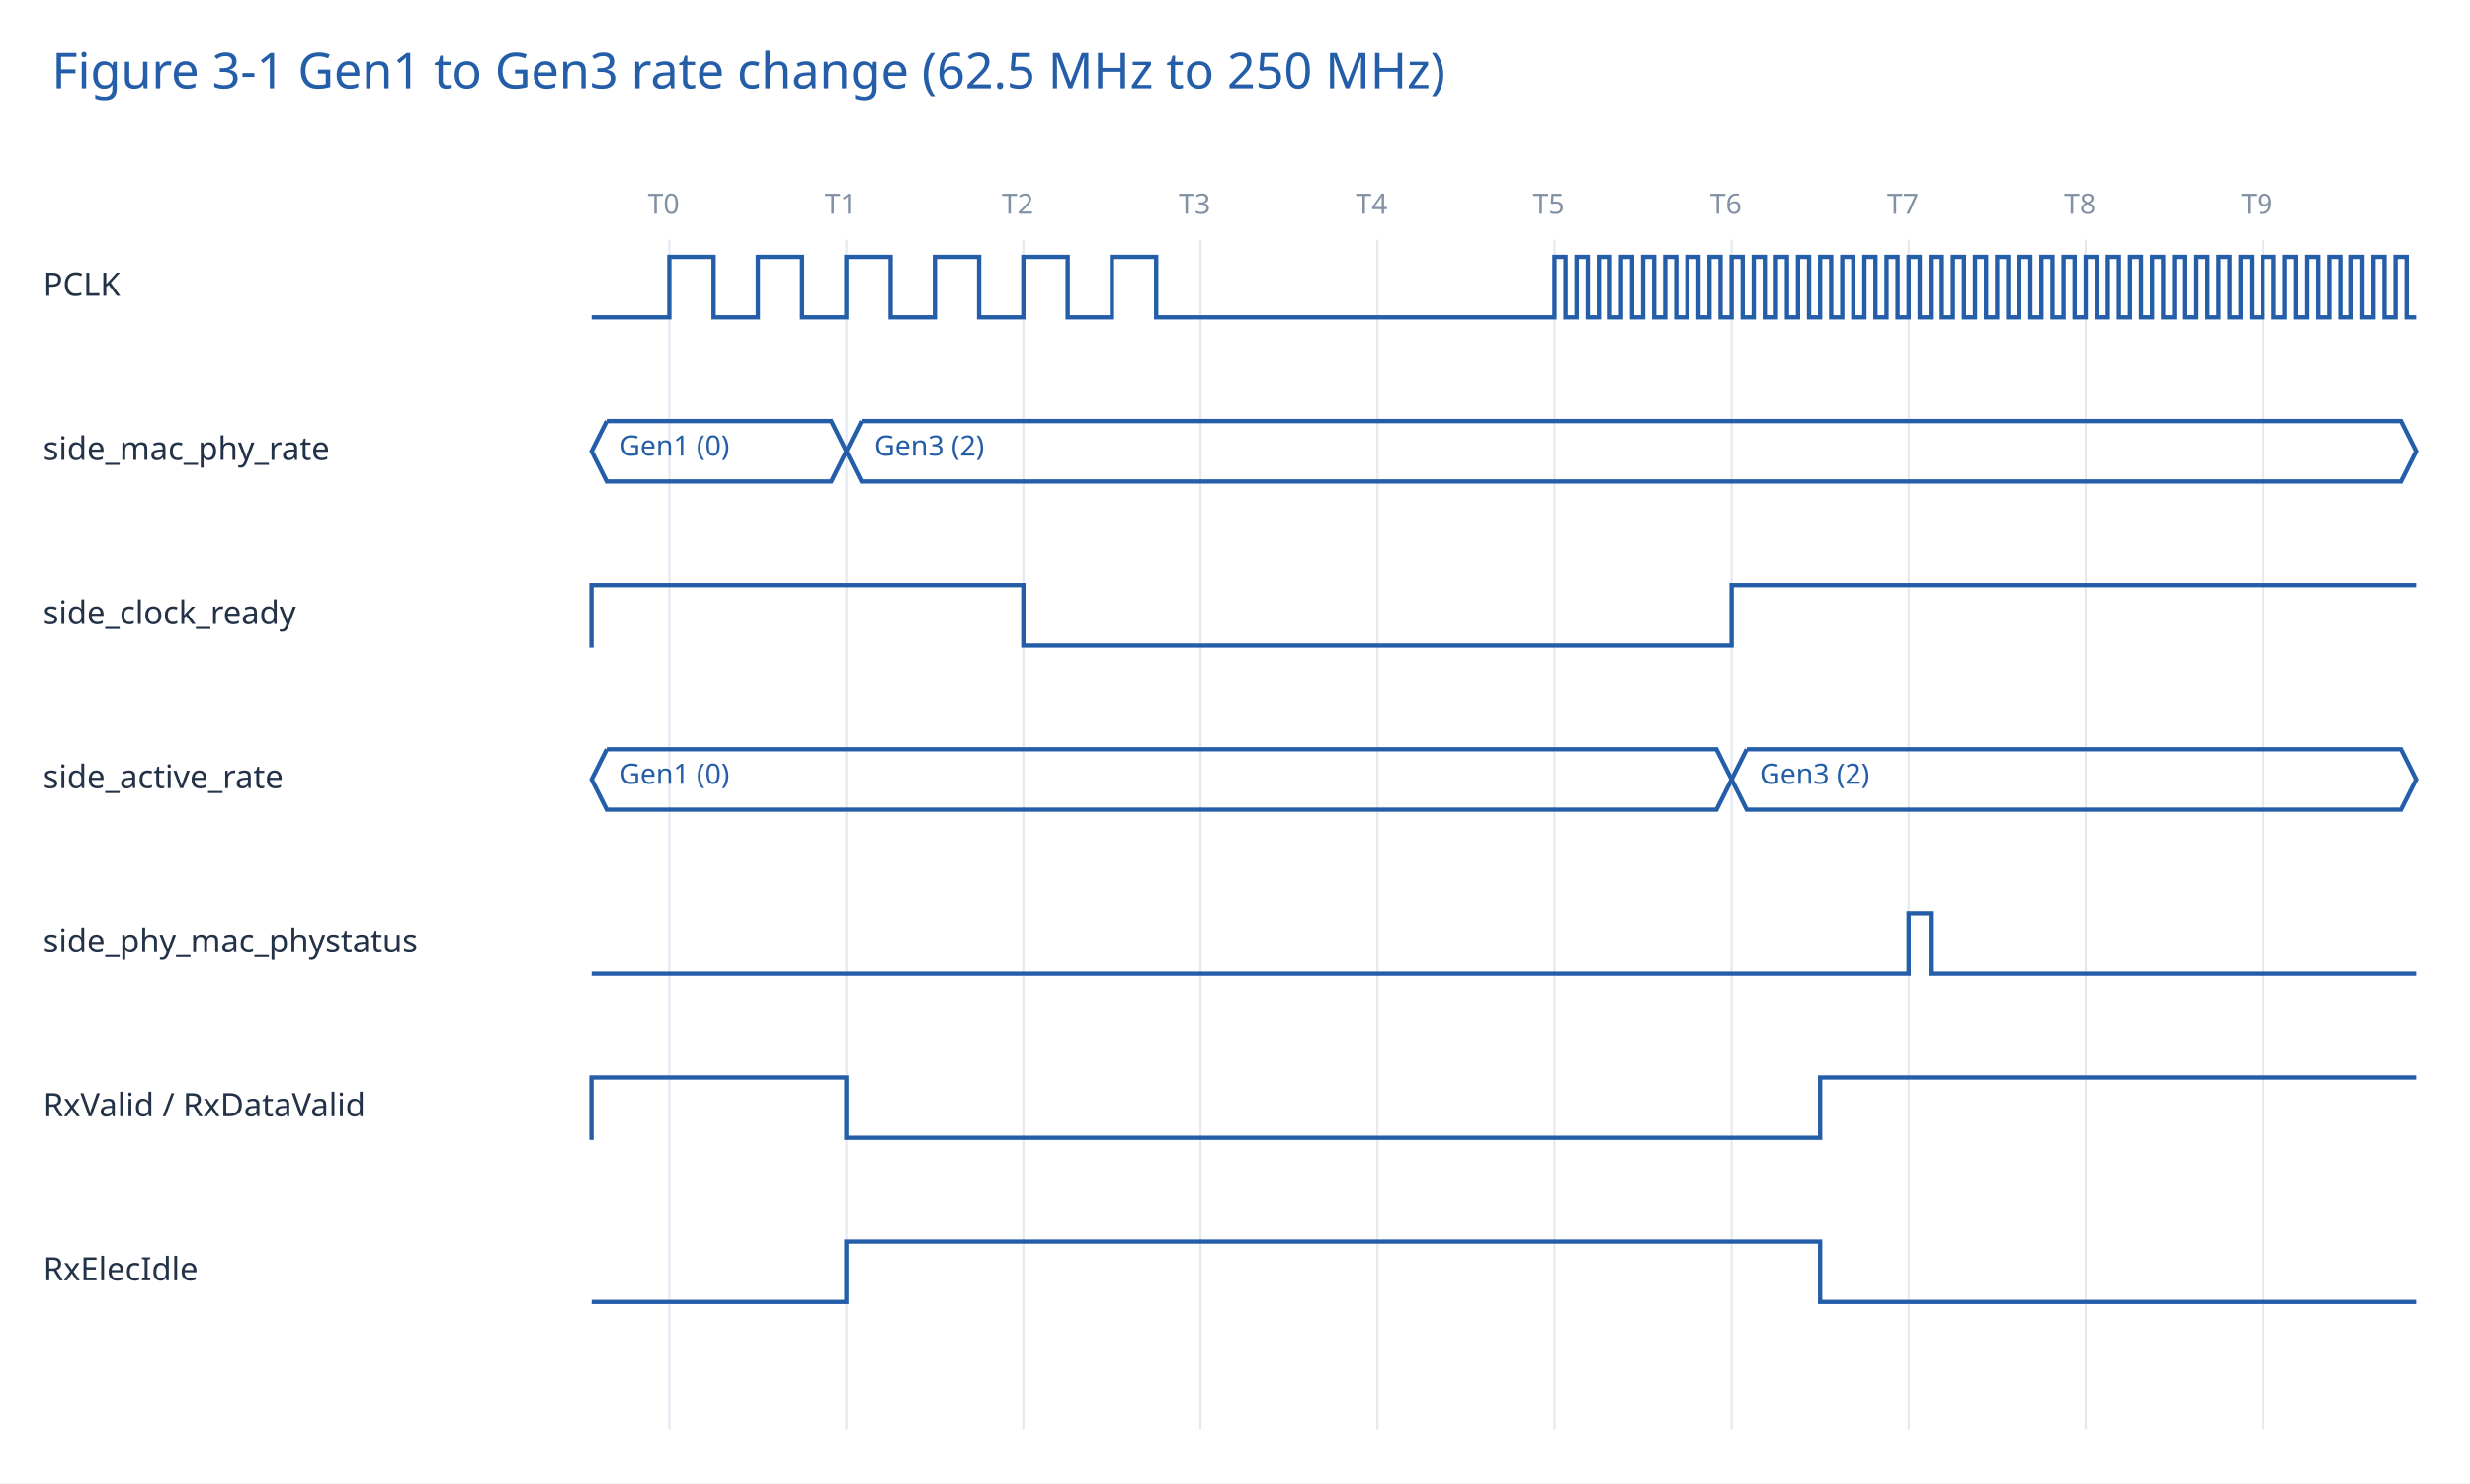
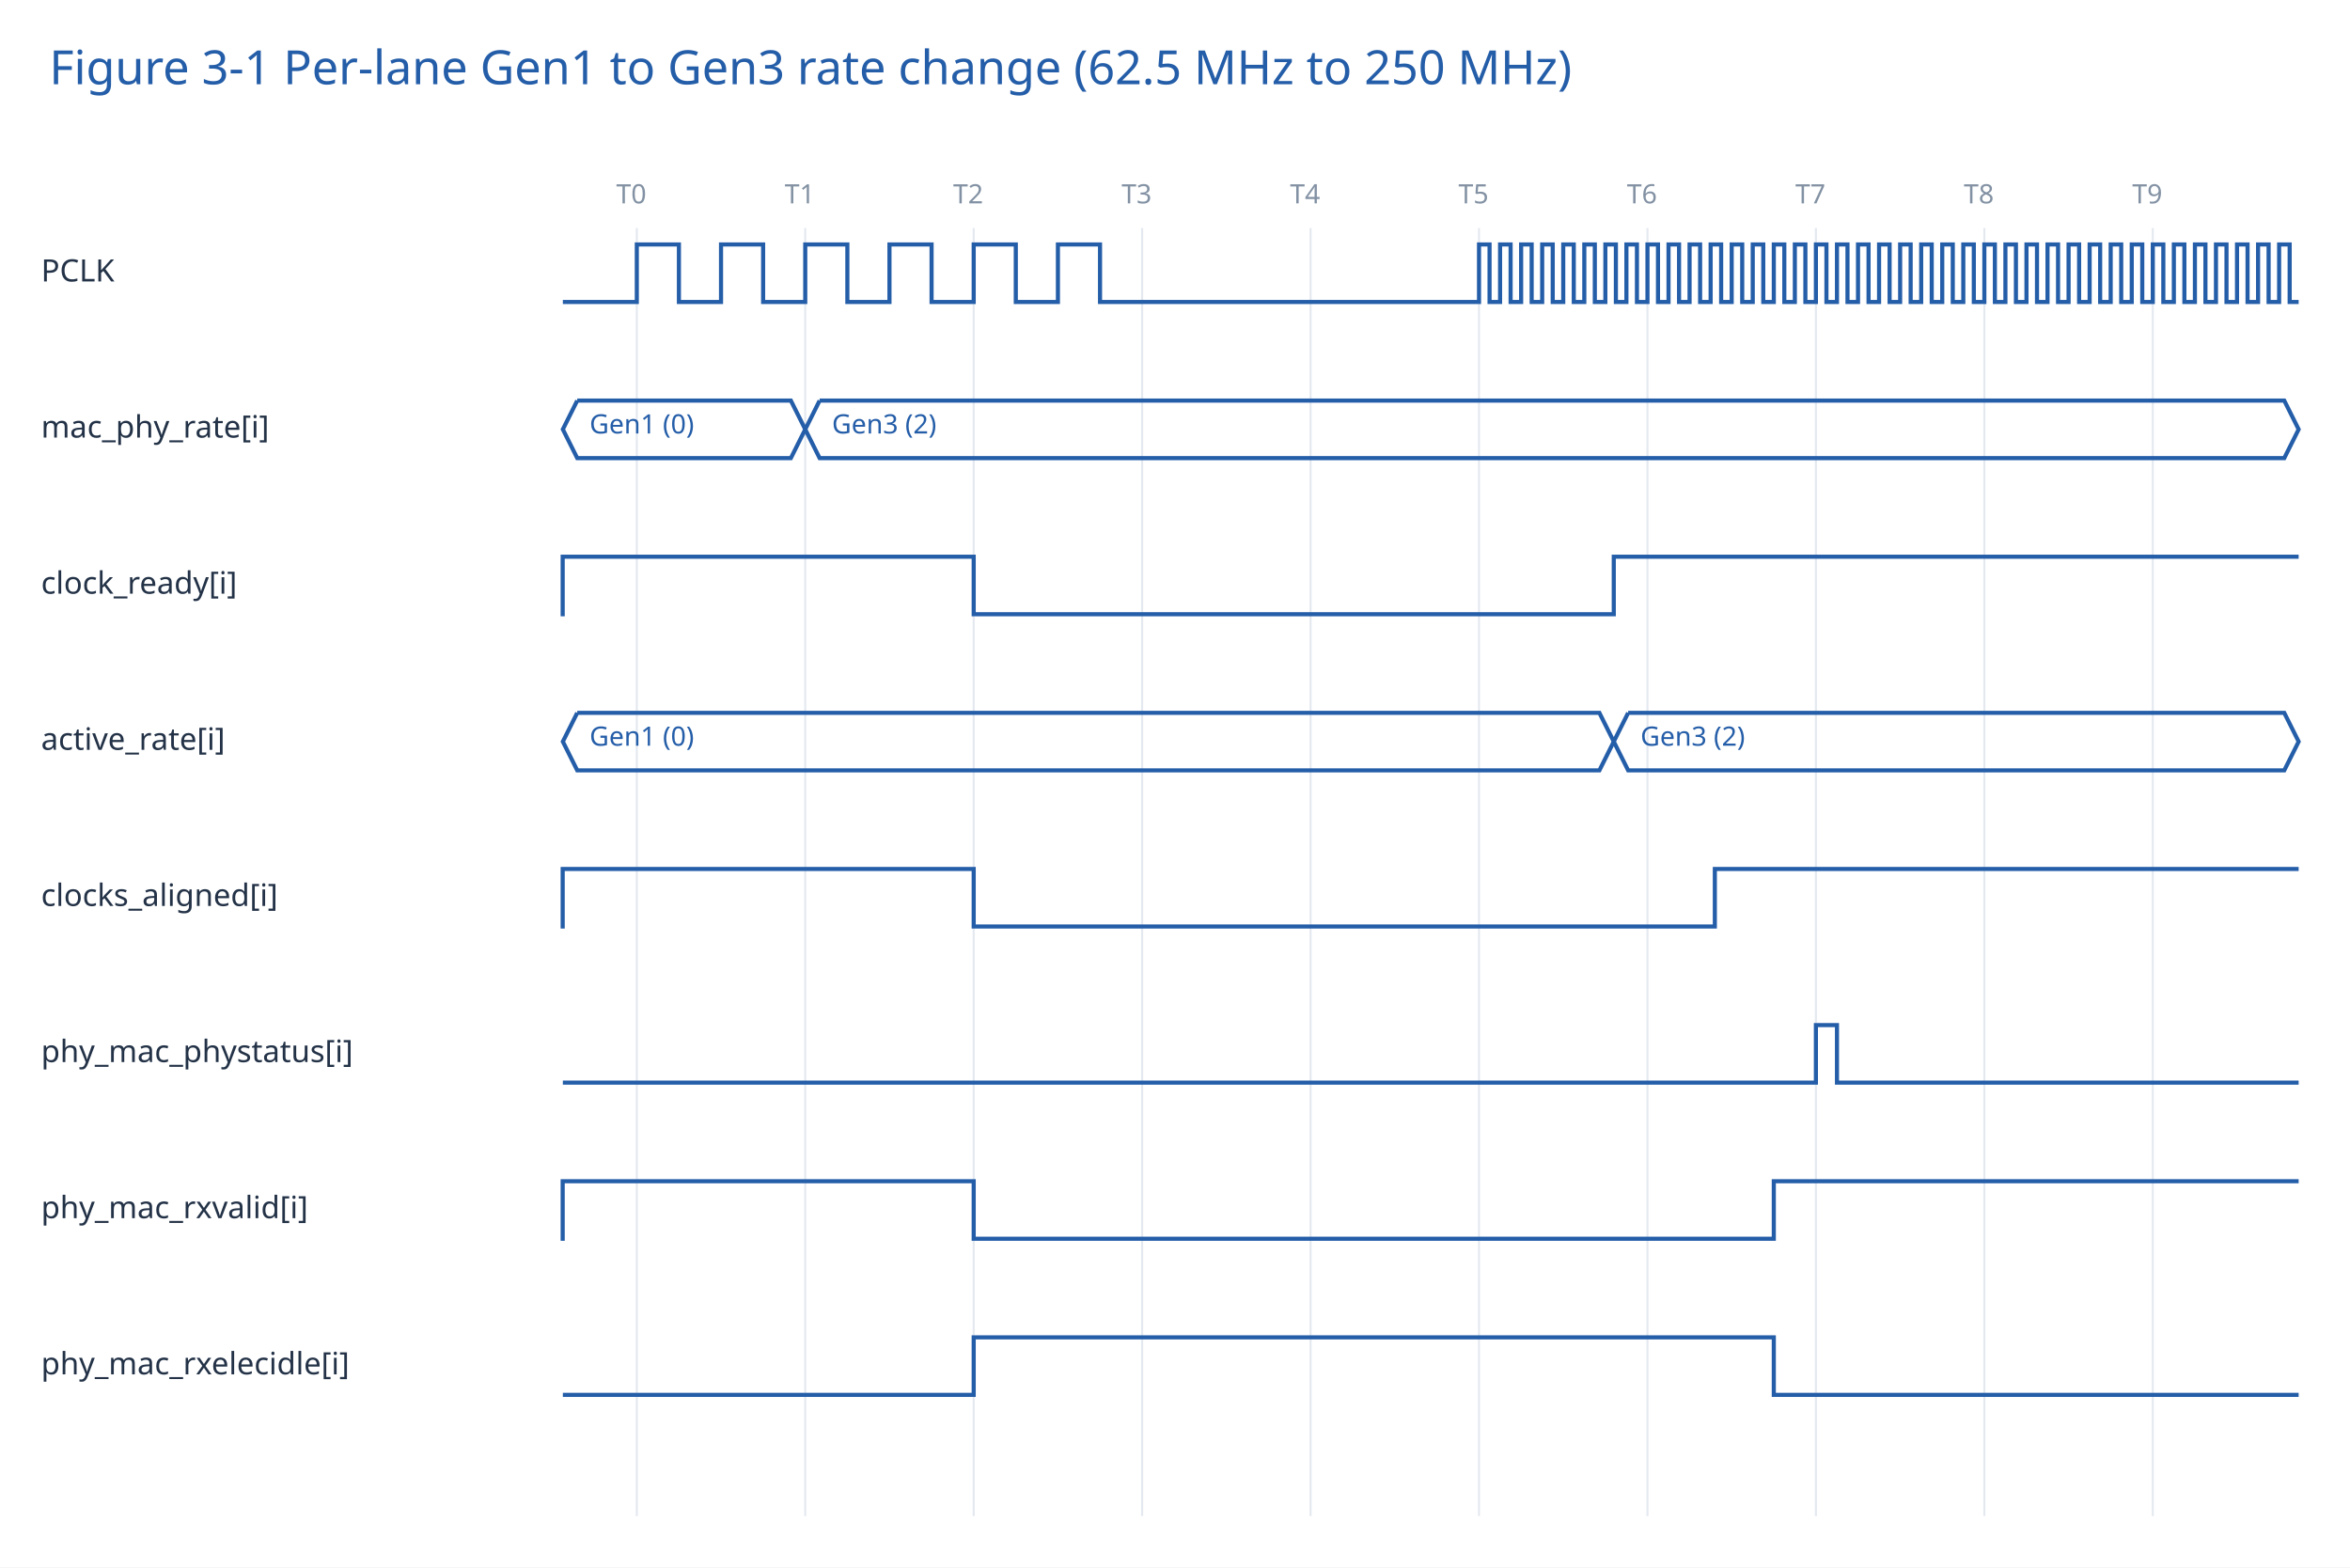
- <svg xmlns="http://www.w3.org/2000/svg" width="1144" height="687" viewBox="0 0 1144 687">
+ <svg xmlns="http://www.w3.org/2000/svg" width="1144" height="763" viewBox="0 0 1144 763">
  <rect width="100%" height="100%" fill="white" />
-   <text x="24" y="41" font-family="Microsoft YaHei, sans-serif" font-size="23" fill="#245da8">Figure 3-1  Gen1 to Gen3 rate change (62.5 MHz to 250 MHz)</text>
+   <text x="24" y="41" font-family="Microsoft YaHei, sans-serif" font-size="23" fill="#245da8">Figure 3-1  Per-lane Gen1 to Gen3 rate change (62.5 MHz to 250 MHz)</text>
  <text x="300" y="99" font-family="Microsoft YaHei, sans-serif" font-size="13" fill="#8291a3">T0</text>
-   <polyline points="310,111 310,662" fill="none" stroke="#e4e9f0" stroke-width="1" />
+   <polyline points="310,111 310,738" fill="none" stroke="#e4e9f0" stroke-width="1" />
  <text x="382" y="99" font-family="Microsoft YaHei, sans-serif" font-size="13" fill="#8291a3">T1</text>
-   <polyline points="392,111 392,662" fill="none" stroke="#e4e9f0" stroke-width="1" />
+   <polyline points="392,111 392,738" fill="none" stroke="#e4e9f0" stroke-width="1" />
  <text x="464" y="99" font-family="Microsoft YaHei, sans-serif" font-size="13" fill="#8291a3">T2</text>
-   <polyline points="474,111 474,662" fill="none" stroke="#e4e9f0" stroke-width="1" />
+   <polyline points="474,111 474,738" fill="none" stroke="#e4e9f0" stroke-width="1" />
  <text x="546" y="99" font-family="Microsoft YaHei, sans-serif" font-size="13" fill="#8291a3">T3</text>
-   <polyline points="556,111 556,662" fill="none" stroke="#e4e9f0" stroke-width="1" />
+   <polyline points="556,111 556,738" fill="none" stroke="#e4e9f0" stroke-width="1" />
  <text x="628" y="99" font-family="Microsoft YaHei, sans-serif" font-size="13" fill="#8291a3">T4</text>
-   <polyline points="638,111 638,662" fill="none" stroke="#e4e9f0" stroke-width="1" />
+   <polyline points="638,111 638,738" fill="none" stroke="#e4e9f0" stroke-width="1" />
  <text x="710" y="99" font-family="Microsoft YaHei, sans-serif" font-size="13" fill="#8291a3">T5</text>
-   <polyline points="720,111 720,662" fill="none" stroke="#e4e9f0" stroke-width="1" />
+   <polyline points="720,111 720,738" fill="none" stroke="#e4e9f0" stroke-width="1" />
  <text x="792" y="99" font-family="Microsoft YaHei, sans-serif" font-size="13" fill="#8291a3">T6</text>
-   <polyline points="802,111 802,662" fill="none" stroke="#e4e9f0" stroke-width="1" />
+   <polyline points="802,111 802,738" fill="none" stroke="#e4e9f0" stroke-width="1" />
  <text x="874" y="99" font-family="Microsoft YaHei, sans-serif" font-size="13" fill="#8291a3">T7</text>
-   <polyline points="884,111 884,662" fill="none" stroke="#e4e9f0" stroke-width="1" />
+   <polyline points="884,111 884,738" fill="none" stroke="#e4e9f0" stroke-width="1" />
  <text x="956" y="99" font-family="Microsoft YaHei, sans-serif" font-size="13" fill="#8291a3">T8</text>
-   <polyline points="966,111 966,662" fill="none" stroke="#e4e9f0" stroke-width="1" />
+   <polyline points="966,111 966,738" fill="none" stroke="#e4e9f0" stroke-width="1" />
  <text x="1038" y="99" font-family="Microsoft YaHei, sans-serif" font-size="13" fill="#8291a3">T9</text>
-   <polyline points="1048,111 1048,662" fill="none" stroke="#e4e9f0" stroke-width="1" />
+   <polyline points="1048,111 1048,738" fill="none" stroke="#e4e9f0" stroke-width="1" />
  <text x="20" y="137" font-family="Microsoft YaHei, sans-serif" font-size="15" fill="#233247">PCLK</text>
  <polyline points="274,147 310.0,147 310.0,119 330.5,119 330.5,147 351.0,147 351.0,119 371.5,119 371.5,147 392.0,147 392.0,119 412.5,119 412.5,147 433.0,147 433.0,119 453.5,119 453.5,147 474.0,147 474.0,119 494.5,119 494.5,147 515.0,147 515.0,119 535.5,119 535.5,147 720.0,147 720.0,119 725.125,119 725.125,147 730.25,147 730.25,119 735.375,119 735.375,147 740.5,147 740.5,119 745.625,119 745.625,147 750.75,147 750.75,119 755.875,119 755.875,147 761.0,147 761.0,119 766.125,119 766.125,147 771.25,147 771.25,119 776.375,119 776.375,147 781.5,147 781.5,119 786.625,119 786.625,147 791.75,147 791.75,119 796.875,119 796.875,147 802.0,147 802.0,119 807.125,119 807.125,147 812.25,147 812.25,119 817.375,119 817.375,147 822.5,147 822.5,119 827.625,119 827.625,147 832.75,147 832.75,119 837.875,119 837.875,147 843.0,147 843.0,119 848.125,119 848.125,147 853.25,147 853.25,119 858.375,119 858.375,147 863.5,147 863.5,119 868.625,119 868.625,147 873.75,147 873.75,119 878.875,119 878.875,147 884.0,147 884.0,119 889.125,119 889.125,147 894.25,147 894.25,119 899.375,119 899.375,147 904.5,147 904.5,119 909.625,119 909.625,147 914.75,147 914.75,119 919.875,119 919.875,147 925.0,147 925.0,119 930.125,119 930.125,147 935.25,147 935.25,119 940.375,119 940.375,147 945.5,147 945.5,119 950.625,119 950.625,147 955.75,147 955.75,119 960.875,119 960.875,147 966.0,147 966.0,119 971.125,119 971.125,147 976.25,147 976.25,119 981.375,119 981.375,147 986.5,147 986.5,119 991.625,119 991.625,147 996.75,147 996.75,119 1001.875,119 1001.875,147 1007.0,147 1007.0,119 1012.125,119 1012.125,147 1017.25,147 1017.25,119 1022.375,119 1022.375,147 1027.5,147 1027.5,119 1032.625,119 1032.625,147 1037.75,147 1037.75,119 1042.875,119 1042.875,147 1048.0,147 1048.0,119 1053.125,119 1053.125,147 1058.25,147 1058.25,119 1063.375,119 1063.375,147 1068.5,147 1068.5,119 1073.625,119 1073.625,147 1078.75,147 1078.75,119 1083.875,119 1083.875,147 1089.0,147 1089.0,119 1094.125,119 1094.125,147 1099.25,147 1099.25,119 1104.375,119 1104.375,147 1109.5,147 1109.5,119 1114.625,119 1114.625,147 1119,147" fill="none" stroke="#245da8" stroke-width="2" />
-   <text x="20" y="213" font-family="Microsoft YaHei, sans-serif" font-size="15" fill="#233247">side_mac_phy_rate</text>
+   <text x="20" y="213" font-family="Microsoft YaHei, sans-serif" font-size="15" fill="#233247">mac_phy_rate[i]</text>
  <polyline points="281,195 385,195 392,209 385,223 281,223 274,209 281,195" fill="none" stroke="#245da8" stroke-width="2" />
  <text x="287" y="211" font-family="Microsoft YaHei, sans-serif" font-size="13" fill="#245da8">Gen1 (0)</text>
  <polyline points="399,195 1112,195 1119,209 1112,223 399,223 392,209 399,195" fill="none" stroke="#245da8" stroke-width="2" />
  <text x="405" y="211" font-family="Microsoft YaHei, sans-serif" font-size="13" fill="#245da8">Gen3 (2)</text>
-   <text x="20" y="289" font-family="Microsoft YaHei, sans-serif" font-size="15" fill="#233247">side_clock_ready</text>
-   <polyline points="274,299 273.92,299 273.92,271 474,271 474,299 802,299 802,271 1119,271" fill="none" stroke="#245da8" stroke-width="2" />
-   <text x="20" y="365" font-family="Microsoft YaHei, sans-serif" font-size="15" fill="#233247">side_active_rate</text>
-   <polyline points="281,347 795,347 802,361 795,375 281,375 274,361 281,347" fill="none" stroke="#245da8" stroke-width="2" />
+   <text x="20" y="289" font-family="Microsoft YaHei, sans-serif" font-size="15" fill="#233247">clock_ready[i]</text>
+   <polyline points="274,299 273.92,299 273.92,271 474,271 474,299 785.6,299 785.6,271 1119,271" fill="none" stroke="#245da8" stroke-width="2" />
+   <text x="20" y="365" font-family="Microsoft YaHei, sans-serif" font-size="15" fill="#233247">active_rate[i]</text>
+   <polyline points="281,347 778.6,347 785.6,361 778.6,375 281,375 274,361 281,347" fill="none" stroke="#245da8" stroke-width="2" />
  <text x="287" y="363" font-family="Microsoft YaHei, sans-serif" font-size="13" fill="#245da8">Gen1 (0)</text>
-   <polyline points="809,347 1112,347 1119,361 1112,375 809,375 802,361 809,347" fill="none" stroke="#245da8" stroke-width="2" />
-   <text x="815" y="363" font-family="Microsoft YaHei, sans-serif" font-size="13" fill="#245da8">Gen3 (2)</text>
-   <text x="20" y="441" font-family="Microsoft YaHei, sans-serif" font-size="15" fill="#233247">side_phy_mac_phystatus</text>
-   <polyline points="274,451 884,451 884,423 894.25,423 894.25,451 1119,451" fill="none" stroke="#245da8" stroke-width="2" />
-   <text x="20" y="517" font-family="Microsoft YaHei, sans-serif" font-size="15" fill="#233247">RxValid / RxDataValid</text>
-   <polyline points="274,527 273.92,527 273.92,499 392,499 392,527 843.0,527 843.0,499 1119,499" fill="none" stroke="#245da8" stroke-width="2" />
-   <text x="20" y="593" font-family="Microsoft YaHei, sans-serif" font-size="15" fill="#233247">RxElecIdle</text>
-   <polyline points="274,603 392,603 392,575 843.0,575 843.0,603 1119,603" fill="none" stroke="#245da8" stroke-width="2" />
+   <polyline points="792.6,347 1112,347 1119,361 1112,375 792.6,375 785.6,361 792.6,347" fill="none" stroke="#245da8" stroke-width="2" />
+   <text x="798.6" y="363" font-family="Microsoft YaHei, sans-serif" font-size="13" fill="#245da8">Gen3 (2)</text>
+   <text x="20" y="441" font-family="Microsoft YaHei, sans-serif" font-size="15" fill="#233247">clocks_aligned[i]</text>
+   <polyline points="274,451 273.92,451 273.92,423 474,423 474,451 834.8,451 834.8,423 1119,423" fill="none" stroke="#245da8" stroke-width="2" />
+   <text x="20" y="517" font-family="Microsoft YaHei, sans-serif" font-size="15" fill="#233247">phy_mac_phystatus[i]</text>
+   <polyline points="274,527 884,527 884,499 894.25,499 894.25,527 1119,527" fill="none" stroke="#245da8" stroke-width="2" />
+   <text x="20" y="593" font-family="Microsoft YaHei, sans-serif" font-size="15" fill="#233247">phy_mac_rxvalid[i]</text>
+   <polyline points="274,603 273.92,603 273.92,575 474,575 474,603 863.5,603 863.5,575 1119,575" fill="none" stroke="#245da8" stroke-width="2" />
+   <text x="20" y="669" font-family="Microsoft YaHei, sans-serif" font-size="15" fill="#233247">phy_mac_rxelecidle[i]</text>
+   <polyline points="274,679 474,679 474,651 863.5,651 863.5,679 1119,679" fill="none" stroke="#245da8" stroke-width="2" />
</svg>
